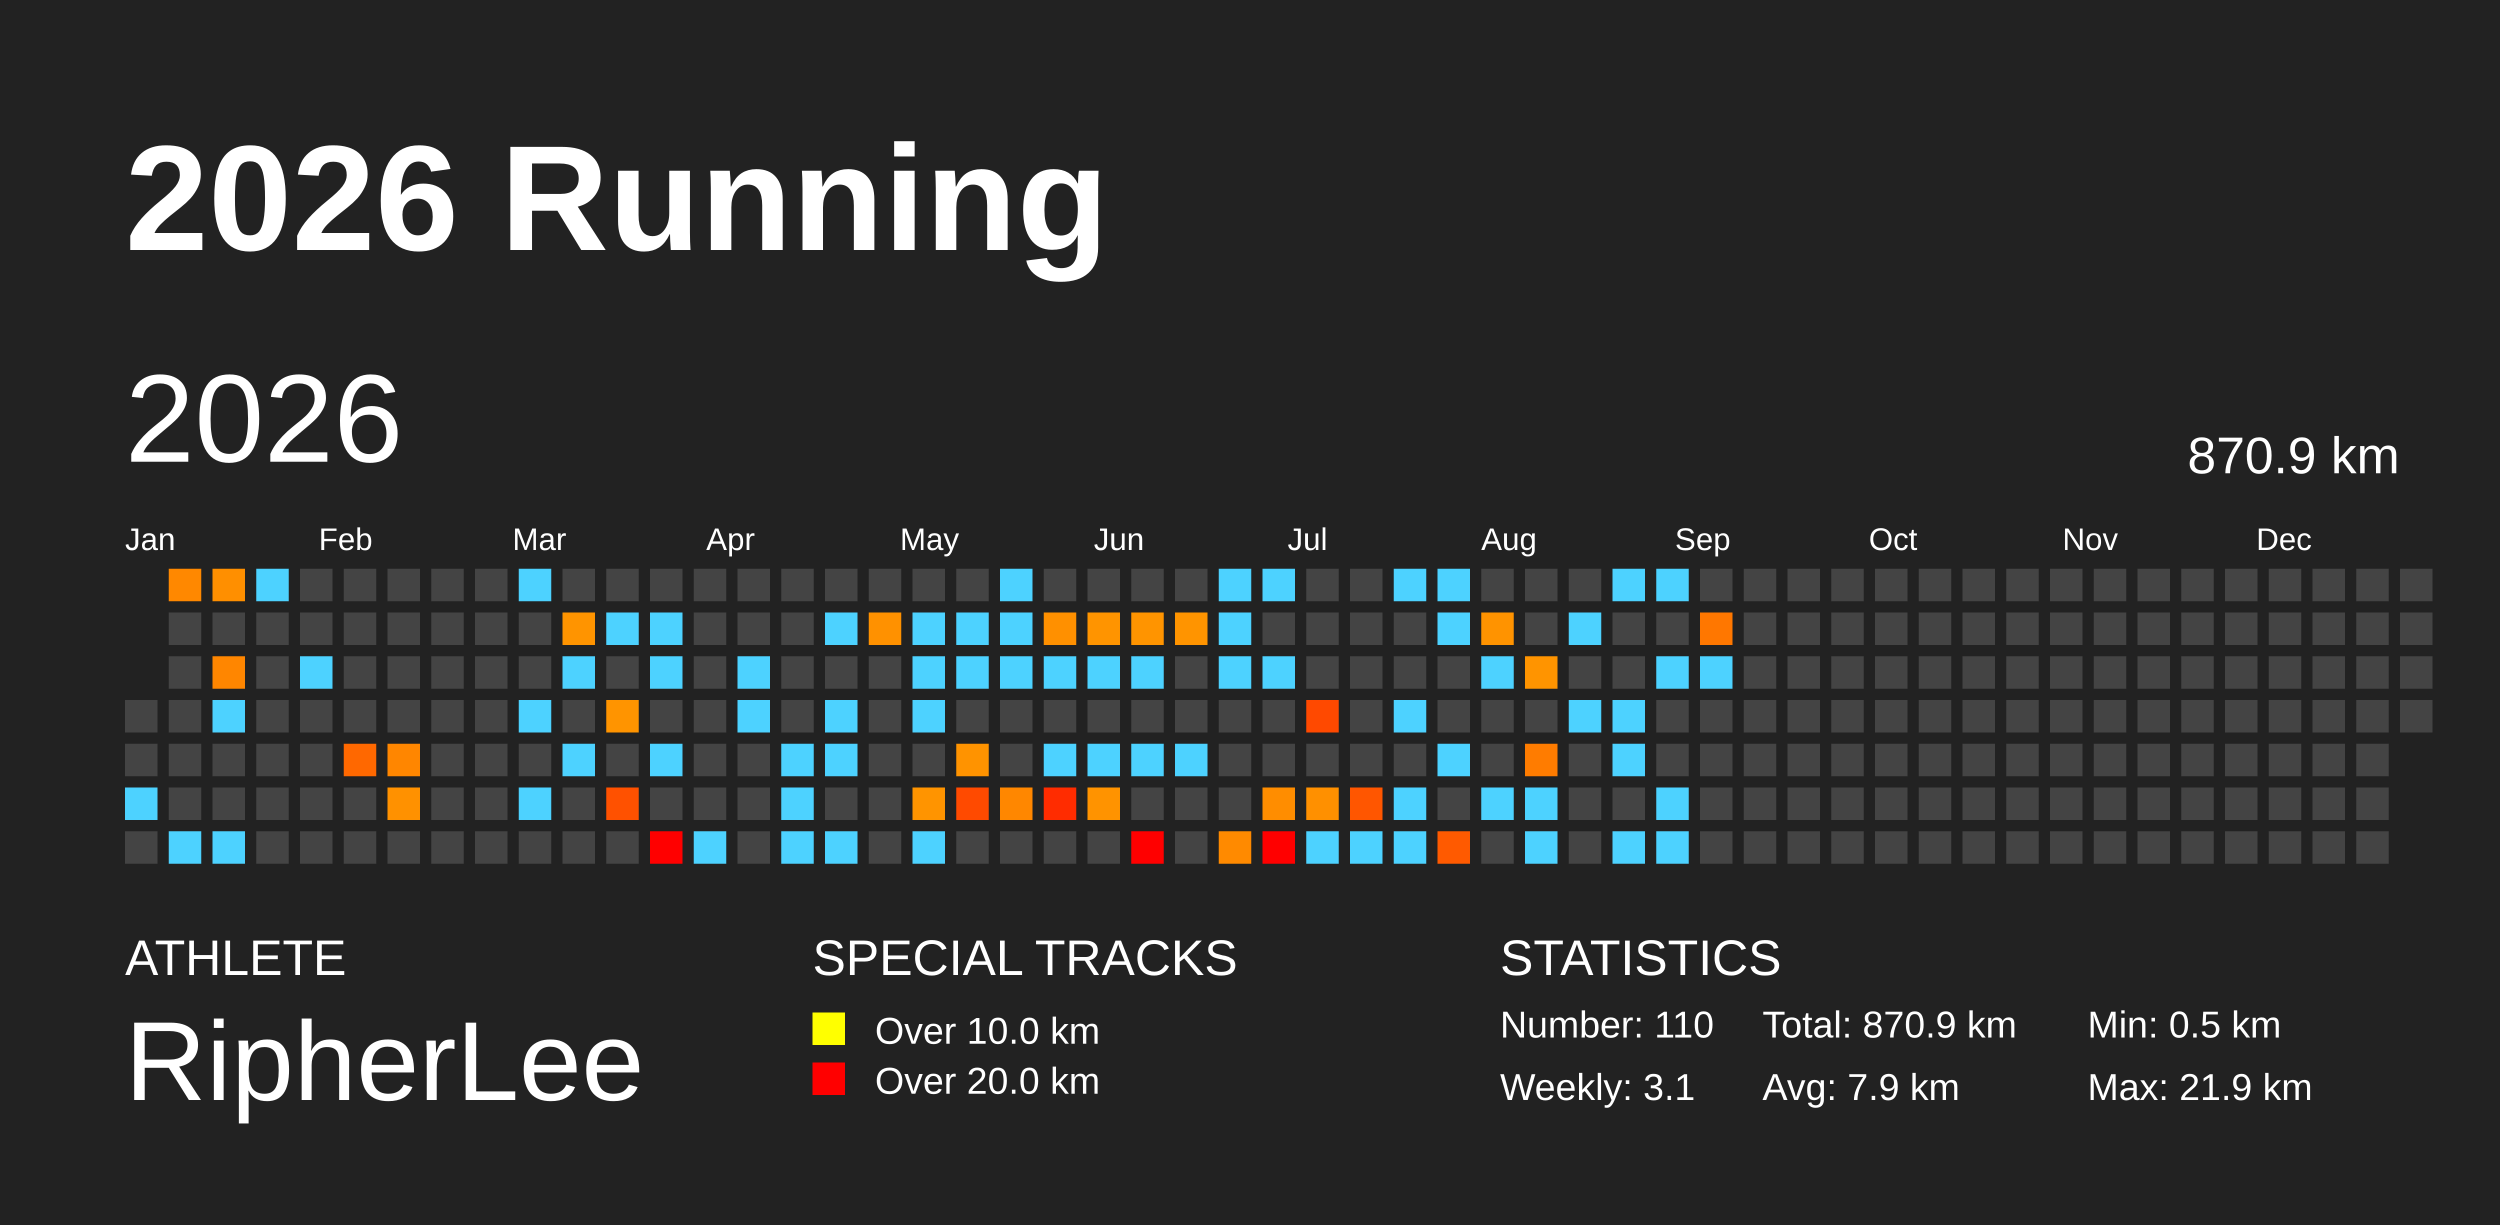
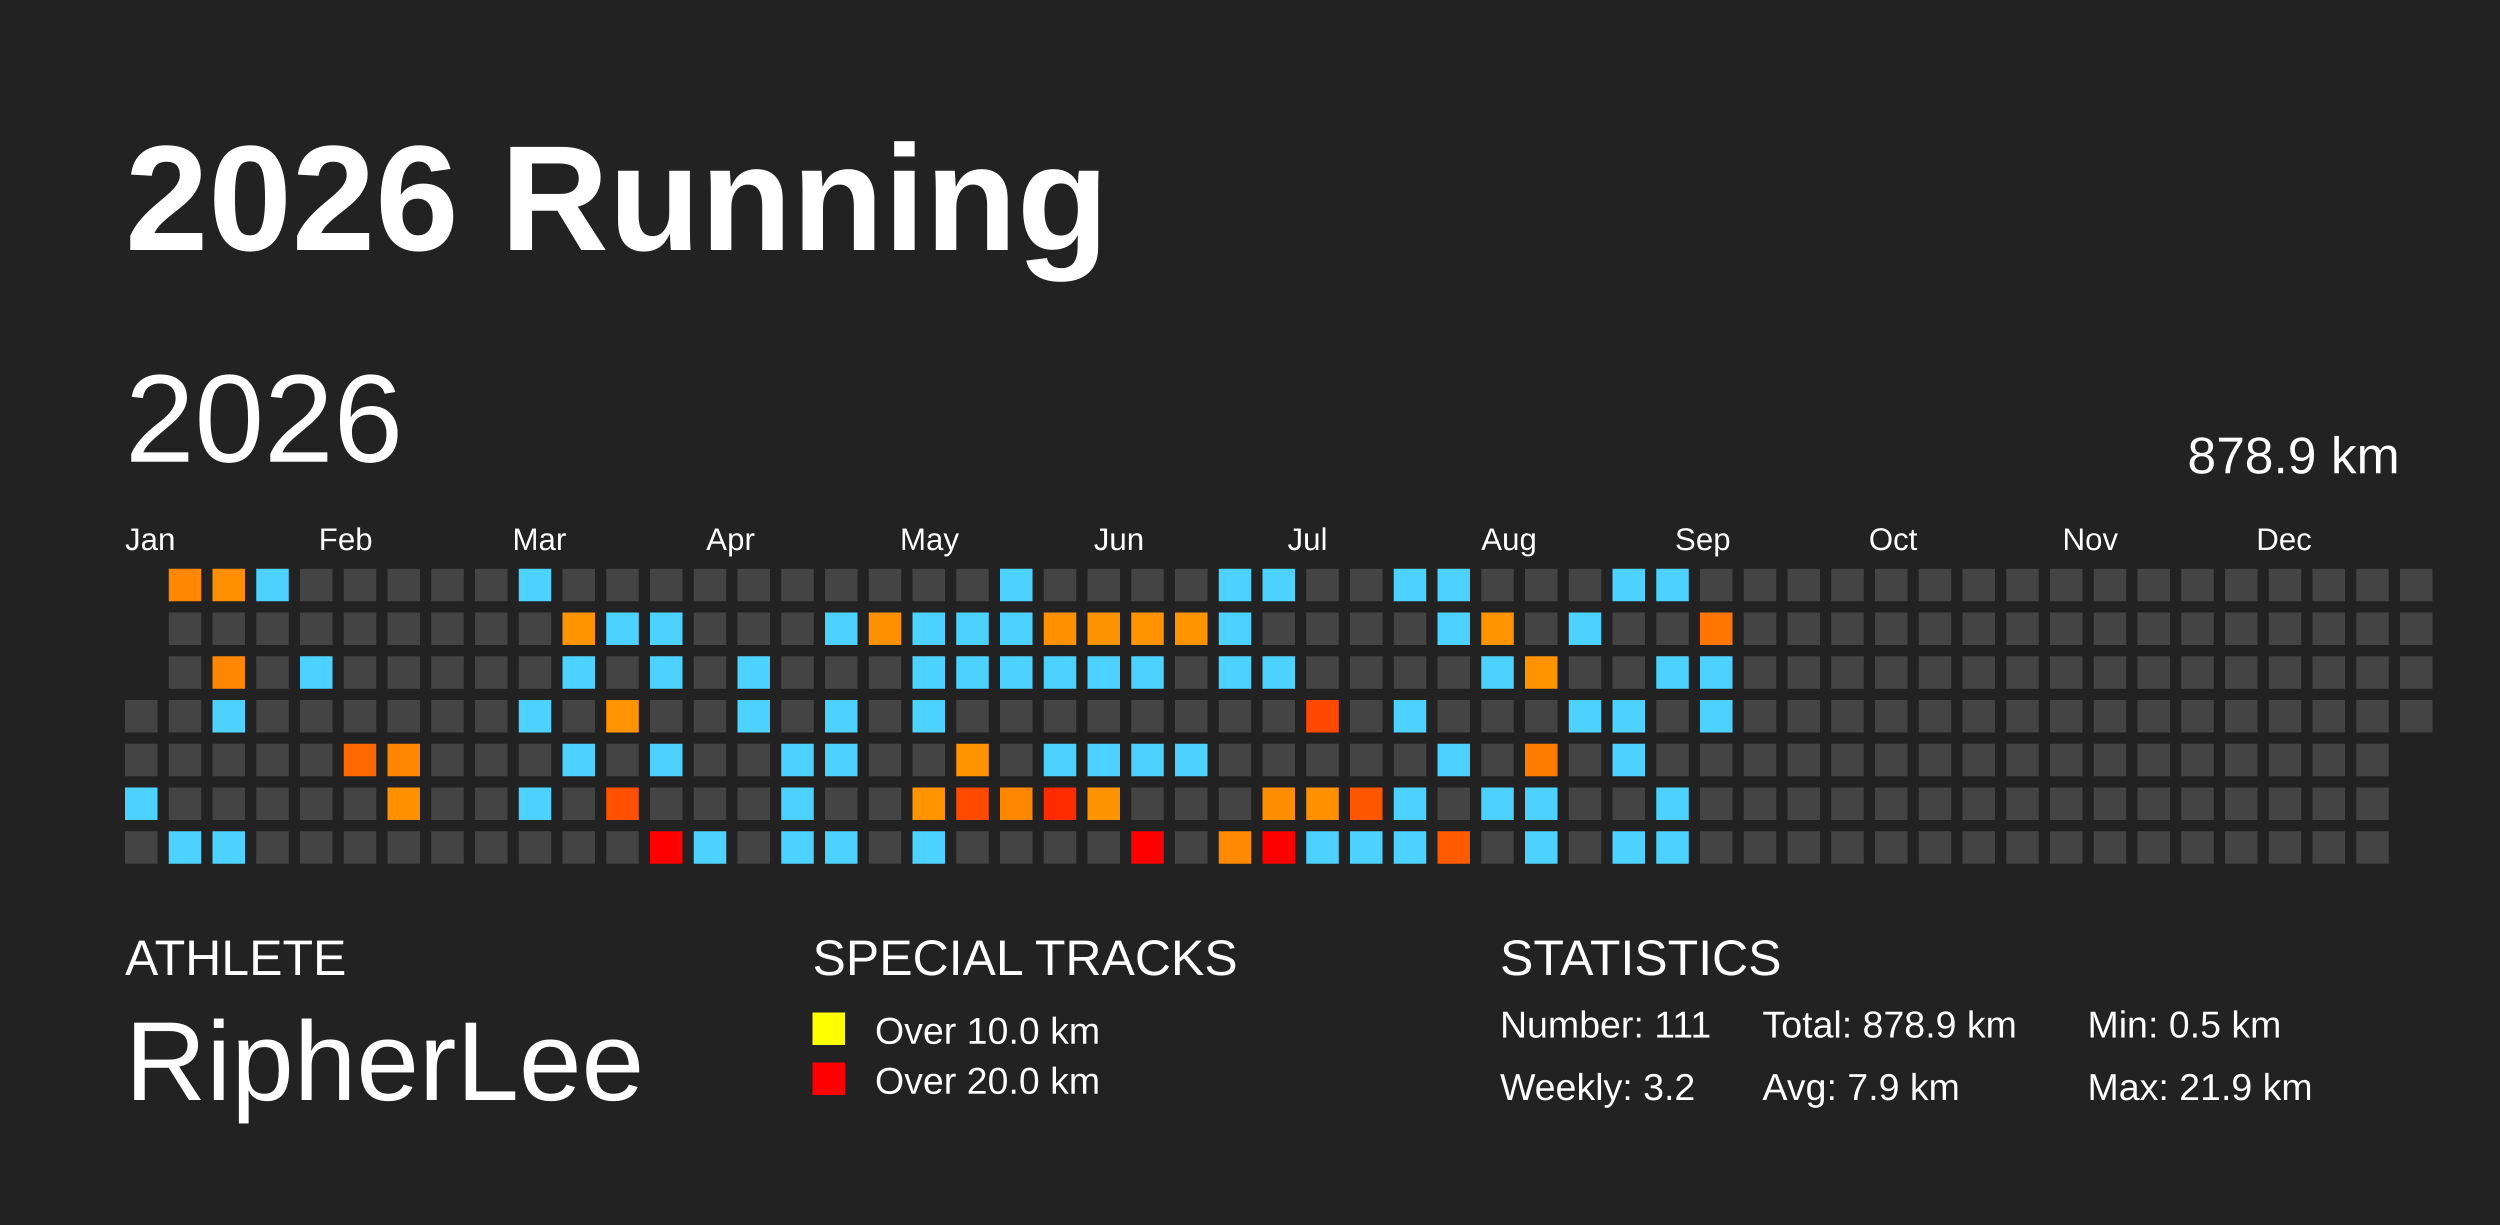
<svg xmlns="http://www.w3.org/2000/svg" baseProfile="full" height="98mm" version="1.1" viewBox="0,0,200,98" width="200mm">
  <defs />
  <rect fill="#222222" height="98" width="200" x="0" y="0" />
  <text fill="#FFFFFF" style="font-size:12px; font-family:Arial; font-weight:bold;" x="10" y="20">2026 Running</text>
  <text fill="#FFFFFF" style="font-size:4px; font-family:Arial" x="10" y="78">ATHLETE</text>
  <text fill="#FFFFFF" style="font-size:9px; font-family:Arial" x="10" y="88">RipherLee</text>
  <text fill="#FFFFFF" style="font-size:4px; font-family:Arial" x="65" y="78">SPECIAL TRACKS</text>
  <rect fill="yellow" height="2.6" width="2.6" x="65" y="81" />
  <text fill="#FFFFFF" style="font-size:3px; font-family:Arial" x="70" y="83.5">Over 10.0 km</text>
  <rect fill="red" height="2.6" width="2.6" x="65" y="85" />
  <text fill="#FFFFFF" style="font-size:3px; font-family:Arial" x="70" y="87.5">Over 20.0 km</text>
  <text fill="#FFFFFF" style="font-size:4px; font-family:Arial" x="120" y="78">STATISTICS</text>
-   <text fill="#FFFFFF" style="font-size:3px; font-family:Arial" x="120" y="83">Number: 110</text>
-   <text fill="#FFFFFF" style="font-size:3px; font-family:Arial" x="120" y="88">Weekly: 3.1</text>
-   <text fill="#FFFFFF" style="font-size:3px; font-family:Arial" x="141" y="83">Total: 870.9 km</text>
+   <text fill="#FFFFFF" style="font-size:3px; font-family:Arial" x="120" y="83">Number: 111</text>
+   <text fill="#FFFFFF" style="font-size:3px; font-family:Arial" x="120" y="88">Weekly: 3.2</text>
+   <text fill="#FFFFFF" style="font-size:3px; font-family:Arial" x="141" y="83">Total: 878.9 km</text>
  <text fill="#FFFFFF" style="font-size:3px; font-family:Arial" x="141" y="88">Avg: 7.9 km</text>
  <text fill="#FFFFFF" style="font-size:3px; font-family:Arial" x="167" y="83">Min: 0.5 km</text>
  <text fill="#FFFFFF" style="font-size:3px; font-family:Arial" x="167" y="88">Max: 21.9 km</text>
  <text dominant-baseline="hanging" fill="#FFFFFF" style="font-size:10.0px; font-family:Arial;" x="10" y="30">2026</text>
-   <text dominant-baseline="hanging" fill="#FFFFFF" style="font-size:4.125px; font-family:Arial;" x="175" y="35">870.9 km</text>
+   <text dominant-baseline="hanging" fill="#FFFFFF" style="font-size:4.125px; font-family:Arial;" x="175" y="35">878.9 km</text>
  <text fill="#FFFFFF" style="font-size:2.5px; font-family:Arial" x="10.0" y="44">Jan</text>
  <text fill="#FFFFFF" style="font-size:2.5px; font-family:Arial" x="25.5" y="44">Feb</text>
  <text fill="#FFFFFF" style="font-size:2.5px; font-family:Arial" x="41.0" y="44">Mar</text>
  <text fill="#FFFFFF" style="font-size:2.5px; font-family:Arial" x="56.5" y="44">Apr</text>
  <text fill="#FFFFFF" style="font-size:2.5px; font-family:Arial" x="72.0" y="44">May</text>
  <text fill="#FFFFFF" style="font-size:2.5px; font-family:Arial" x="87.5" y="44">Jun</text>
  <text fill="#FFFFFF" style="font-size:2.5px; font-family:Arial" x="103.0" y="44">Jul</text>
  <text fill="#FFFFFF" style="font-size:2.5px; font-family:Arial" x="118.5" y="44">Aug</text>
  <text fill="#FFFFFF" style="font-size:2.5px; font-family:Arial" x="134.0" y="44">Sep</text>
  <text fill="#FFFFFF" style="font-size:2.5px; font-family:Arial" x="149.5" y="44">Oct</text>
  <text fill="#FFFFFF" style="font-size:2.5px; font-family:Arial" x="165.0" y="44">Nov</text>
  <text fill="#FFFFFF" style="font-size:2.5px; font-family:Arial" x="180.5" y="44">Dec</text>
  <rect fill="#444444" height="2.6" width="2.6" x="10.0" y="56.0" />
  <rect fill="#444444" height="2.6" width="2.6" x="10.0" y="59.5" />
  <rect fill="#4dd2ff" height="2.6" width="2.6" x="10.0" y="63.0" />
  <rect fill="#444444" height="2.6" width="2.6" x="10.0" y="66.5" />
  <rect fill="#ff8800" height="2.6" width="2.6" x="13.5" y="45.5" />
  <rect fill="#444444" height="2.6" width="2.6" x="13.5" y="49.0" />
  <rect fill="#444444" height="2.6" width="2.6" x="13.5" y="52.5" />
  <rect fill="#444444" height="2.6" width="2.6" x="13.5" y="56.0" />
  <rect fill="#444444" height="2.6" width="2.6" x="13.5" y="59.5" />
  <rect fill="#444444" height="2.6" width="2.6" x="13.5" y="63.0" />
  <rect fill="#4dd2ff" height="2.6" width="2.6" x="13.5" y="66.5" />
  <rect fill="#ff8f00" height="2.6" width="2.6" x="17.0" y="45.5" />
  <rect fill="#444444" height="2.6" width="2.6" x="17.0" y="49.0" />
  <rect fill="#ff8600" height="2.6" width="2.6" x="17.0" y="52.5" />
  <rect fill="#4dd2ff" height="2.6" width="2.6" x="17.0" y="56.0" />
  <rect fill="#444444" height="2.6" width="2.6" x="17.0" y="59.5" />
  <rect fill="#444444" height="2.6" width="2.6" x="17.0" y="63.0" />
  <rect fill="#4dd2ff" height="2.6" width="2.6" x="17.0" y="66.5" />
  <rect fill="#4dd2ff" height="2.6" width="2.6" x="20.5" y="45.5" />
  <rect fill="#444444" height="2.6" width="2.6" x="20.5" y="49.0" />
  <rect fill="#444444" height="2.6" width="2.6" x="20.5" y="52.5" />
  <rect fill="#444444" height="2.6" width="2.6" x="20.5" y="56.0" />
  <rect fill="#444444" height="2.6" width="2.6" x="20.5" y="59.5" />
  <rect fill="#444444" height="2.6" width="2.6" x="20.5" y="63.0" />
  <rect fill="#444444" height="2.6" width="2.6" x="20.5" y="66.5" />
  <rect fill="#444444" height="2.6" width="2.6" x="24.0" y="45.5" />
  <rect fill="#444444" height="2.6" width="2.6" x="24.0" y="49.0" />
  <rect fill="#4dd2ff" height="2.6" width="2.6" x="24.0" y="52.5" />
  <rect fill="#444444" height="2.6" width="2.6" x="24.0" y="56.0" />
  <rect fill="#444444" height="2.6" width="2.6" x="24.0" y="59.5" />
  <rect fill="#444444" height="2.6" width="2.6" x="24.0" y="63.0" />
  <rect fill="#444444" height="2.6" width="2.6" x="24.0" y="66.5" />
  <rect fill="#444444" height="2.6" width="2.6" x="27.5" y="45.5" />
  <rect fill="#444444" height="2.6" width="2.6" x="27.5" y="49.0" />
  <rect fill="#444444" height="2.6" width="2.6" x="27.5" y="52.5" />
  <rect fill="#444444" height="2.6" width="2.6" x="27.5" y="56.0" />
  <rect fill="#ff6800" height="2.6" width="2.6" x="27.5" y="59.5" />
  <rect fill="#444444" height="2.6" width="2.6" x="27.5" y="63.0" />
  <rect fill="#444444" height="2.6" width="2.6" x="27.5" y="66.5" />
  <rect fill="#444444" height="2.6" width="2.6" x="31.0" y="45.5" />
  <rect fill="#444444" height="2.6" width="2.6" x="31.0" y="49.0" />
  <rect fill="#444444" height="2.6" width="2.6" x="31.0" y="52.5" />
  <rect fill="#444444" height="2.6" width="2.6" x="31.0" y="56.0" />
  <rect fill="#ff8600" height="2.6" width="2.6" x="31.0" y="59.5" />
  <rect fill="#ff9100" height="2.6" width="2.6" x="31.0" y="63.0" />
  <rect fill="#444444" height="2.6" width="2.6" x="31.0" y="66.5" />
  <rect fill="#444444" height="2.6" width="2.6" x="34.5" y="45.5" />
  <rect fill="#444444" height="2.6" width="2.6" x="34.5" y="49.0" />
  <rect fill="#444444" height="2.6" width="2.6" x="34.5" y="52.5" />
  <rect fill="#444444" height="2.6" width="2.6" x="34.5" y="56.0" />
  <rect fill="#444444" height="2.6" width="2.6" x="34.5" y="59.5" />
  <rect fill="#444444" height="2.6" width="2.6" x="34.5" y="63.0" />
  <rect fill="#444444" height="2.6" width="2.6" x="34.5" y="66.5" />
  <rect fill="#444444" height="2.6" width="2.6" x="38.0" y="45.5" />
  <rect fill="#444444" height="2.6" width="2.6" x="38.0" y="49.0" />
  <rect fill="#444444" height="2.6" width="2.6" x="38.0" y="52.5" />
  <rect fill="#444444" height="2.6" width="2.6" x="38.0" y="56.0" />
  <rect fill="#444444" height="2.6" width="2.6" x="38.0" y="59.5" />
  <rect fill="#444444" height="2.6" width="2.6" x="38.0" y="63.0" />
  <rect fill="#444444" height="2.6" width="2.6" x="38.0" y="66.5" />
  <rect fill="#4dd2ff" height="2.6" width="2.6" x="41.5" y="45.5" />
  <rect fill="#444444" height="2.6" width="2.6" x="41.5" y="49.0" />
  <rect fill="#444444" height="2.6" width="2.6" x="41.5" y="52.5" />
  <rect fill="#4dd2ff" height="2.6" width="2.6" x="41.5" y="56.0" />
  <rect fill="#444444" height="2.6" width="2.6" x="41.5" y="59.5" />
  <rect fill="#4dd2ff" height="2.6" width="2.6" x="41.5" y="63.0" />
  <rect fill="#444444" height="2.6" width="2.6" x="41.5" y="66.5" />
  <rect fill="#444444" height="2.6" width="2.6" x="45.0" y="45.5" />
  <rect fill="#ff9400" height="2.6" width="2.6" x="45.0" y="49.0" />
  <rect fill="#4dd2ff" height="2.6" width="2.6" x="45.0" y="52.5" />
  <rect fill="#444444" height="2.6" width="2.6" x="45.0" y="56.0" />
  <rect fill="#4dd2ff" height="2.6" width="2.6" x="45.0" y="59.5" />
  <rect fill="#444444" height="2.6" width="2.6" x="45.0" y="63.0" />
  <rect fill="#444444" height="2.6" width="2.6" x="45.0" y="66.5" />
  <rect fill="#444444" height="2.6" width="2.6" x="48.5" y="45.5" />
  <rect fill="#4dd2ff" height="2.6" width="2.6" x="48.5" y="49.0" />
  <rect fill="#444444" height="2.6" width="2.6" x="48.5" y="52.5" />
  <rect fill="#ff9400" height="2.6" width="2.6" x="48.5" y="56.0" />
  <rect fill="#444444" height="2.6" width="2.6" x="48.5" y="59.5" />
  <rect fill="#ff5100" height="2.6" width="2.6" x="48.5" y="63.0" />
  <rect fill="#444444" height="2.6" width="2.6" x="48.5" y="66.5" />
  <rect fill="#444444" height="2.6" width="2.6" x="52.0" y="45.5" />
  <rect fill="#4dd2ff" height="2.6" width="2.6" x="52.0" y="49.0" />
  <rect fill="#4dd2ff" height="2.6" width="2.6" x="52.0" y="52.5" />
  <rect fill="#444444" height="2.6" width="2.6" x="52.0" y="56.0" />
  <rect fill="#4dd2ff" height="2.6" width="2.6" x="52.0" y="59.5" />
  <rect fill="#444444" height="2.6" width="2.6" x="52.0" y="63.0" />
  <rect fill="red" height="2.6" width="2.6" x="52.0" y="66.5" />
  <rect fill="#444444" height="2.6" width="2.6" x="55.5" y="45.5" />
  <rect fill="#444444" height="2.6" width="2.6" x="55.5" y="49.0" />
  <rect fill="#444444" height="2.6" width="2.6" x="55.5" y="52.5" />
  <rect fill="#444444" height="2.6" width="2.6" x="55.5" y="56.0" />
  <rect fill="#444444" height="2.6" width="2.6" x="55.5" y="59.5" />
  <rect fill="#444444" height="2.6" width="2.6" x="55.5" y="63.0" />
  <rect fill="#4dd2ff" height="2.6" width="2.6" x="55.5" y="66.5" />
  <rect fill="#444444" height="2.6" width="2.6" x="59.0" y="45.5" />
  <rect fill="#444444" height="2.6" width="2.6" x="59.0" y="49.0" />
  <rect fill="#4dd2ff" height="2.6" width="2.6" x="59.0" y="52.5" />
  <rect fill="#4dd2ff" height="2.6" width="2.6" x="59.0" y="56.0" />
  <rect fill="#444444" height="2.6" width="2.6" x="59.0" y="59.5" />
  <rect fill="#444444" height="2.6" width="2.6" x="59.0" y="63.0" />
  <rect fill="#444444" height="2.6" width="2.6" x="59.0" y="66.5" />
  <rect fill="#444444" height="2.6" width="2.6" x="62.5" y="45.5" />
  <rect fill="#444444" height="2.6" width="2.6" x="62.5" y="49.0" />
  <rect fill="#444444" height="2.6" width="2.6" x="62.5" y="52.5" />
  <rect fill="#444444" height="2.6" width="2.6" x="62.5" y="56.0" />
  <rect fill="#4dd2ff" height="2.6" width="2.6" x="62.5" y="59.5" />
  <rect fill="#4dd2ff" height="2.6" width="2.6" x="62.5" y="63.0" />
  <rect fill="#4dd2ff" height="2.6" width="2.6" x="62.5" y="66.5" />
  <rect fill="#444444" height="2.6" width="2.6" x="66.0" y="45.5" />
  <rect fill="#4dd2ff" height="2.6" width="2.6" x="66.0" y="49.0" />
  <rect fill="#444444" height="2.6" width="2.6" x="66.0" y="52.5" />
  <rect fill="#4dd2ff" height="2.6" width="2.6" x="66.0" y="56.0" />
  <rect fill="#4dd2ff" height="2.6" width="2.6" x="66.0" y="59.5" />
  <rect fill="#444444" height="2.6" width="2.6" x="66.0" y="63.0" />
  <rect fill="#4dd2ff" height="2.6" width="2.6" x="66.0" y="66.5" />
  <rect fill="#444444" height="2.6" width="2.6" x="69.5" y="45.5" />
  <rect fill="#ff9100" height="2.6" width="2.6" x="69.5" y="49.0" />
  <rect fill="#444444" height="2.6" width="2.6" x="69.5" y="52.5" />
  <rect fill="#444444" height="2.6" width="2.6" x="69.5" y="56.0" />
  <rect fill="#444444" height="2.6" width="2.6" x="69.5" y="59.5" />
  <rect fill="#444444" height="2.6" width="2.6" x="69.5" y="63.0" />
  <rect fill="#444444" height="2.6" width="2.6" x="69.5" y="66.5" />
  <rect fill="#444444" height="2.6" width="2.6" x="73.0" y="45.5" />
  <rect fill="#4dd2ff" height="2.6" width="2.6" x="73.0" y="49.0" />
  <rect fill="#4dd2ff" height="2.6" width="2.6" x="73.0" y="52.5" />
  <rect fill="#4dd2ff" height="2.6" width="2.6" x="73.0" y="56.0" />
  <rect fill="#444444" height="2.6" width="2.6" x="73.0" y="59.5" />
  <rect fill="#ff9400" height="2.6" width="2.6" x="73.0" y="63.0" />
  <rect fill="#4dd2ff" height="2.6" width="2.6" x="73.0" y="66.5" />
  <rect fill="#444444" height="2.6" width="2.6" x="76.5" y="45.5" />
  <rect fill="#4dd2ff" height="2.6" width="2.6" x="76.5" y="49.0" />
  <rect fill="#4dd2ff" height="2.6" width="2.6" x="76.5" y="52.5" />
  <rect fill="#444444" height="2.6" width="2.6" x="76.5" y="56.0" />
  <rect fill="#ff9300" height="2.6" width="2.6" x="76.5" y="59.5" />
  <rect fill="#ff4a00" height="2.6" width="2.6" x="76.5" y="63.0" />
  <rect fill="#444444" height="2.6" width="2.6" x="76.5" y="66.5" />
  <rect fill="#4dd2ff" height="2.6" width="2.6" x="80.0" y="45.5" />
  <rect fill="#4dd2ff" height="2.6" width="2.6" x="80.0" y="49.0" />
  <rect fill="#4dd2ff" height="2.6" width="2.6" x="80.0" y="52.5" />
  <rect fill="#444444" height="2.6" width="2.6" x="80.0" y="56.0" />
  <rect fill="#444444" height="2.6" width="2.6" x="80.0" y="59.5" />
  <rect fill="#ff8700" height="2.6" width="2.6" x="80.0" y="63.0" />
  <rect fill="#444444" height="2.6" width="2.6" x="80.0" y="66.5" />
  <rect fill="#444444" height="2.6" width="2.6" x="83.5" y="45.5" />
  <rect fill="#ff9000" height="2.6" width="2.6" x="83.5" y="49.0" />
  <rect fill="#4dd2ff" height="2.6" width="2.6" x="83.5" y="52.5" />
  <rect fill="#444444" height="2.6" width="2.6" x="83.5" y="56.0" />
  <rect fill="#4dd2ff" height="2.6" width="2.6" x="83.5" y="59.5" />
  <rect fill="#ff2c00" height="2.6" width="2.6" x="83.5" y="63.0" />
  <rect fill="#444444" height="2.6" width="2.6" x="83.5" y="66.5" />
  <rect fill="#444444" height="2.6" width="2.6" x="87.0" y="45.5" />
  <rect fill="#ff9400" height="2.6" width="2.6" x="87.0" y="49.0" />
  <rect fill="#4dd2ff" height="2.6" width="2.6" x="87.0" y="52.5" />
  <rect fill="#444444" height="2.6" width="2.6" x="87.0" y="56.0" />
  <rect fill="#4dd2ff" height="2.6" width="2.6" x="87.0" y="59.5" />
  <rect fill="#ff9300" height="2.6" width="2.6" x="87.0" y="63.0" />
  <rect fill="#444444" height="2.6" width="2.6" x="87.0" y="66.5" />
  <rect fill="#444444" height="2.6" width="2.6" x="90.5" y="45.5" />
  <rect fill="#ff9400" height="2.6" width="2.6" x="90.5" y="49.0" />
  <rect fill="#4dd2ff" height="2.6" width="2.6" x="90.5" y="52.5" />
  <rect fill="#444444" height="2.6" width="2.6" x="90.5" y="56.0" />
  <rect fill="#4dd2ff" height="2.6" width="2.6" x="90.5" y="59.5" />
  <rect fill="#444444" height="2.6" width="2.6" x="90.5" y="63.0" />
  <rect fill="red" height="2.6" width="2.6" x="90.5" y="66.5" />
  <rect fill="#444444" height="2.6" width="2.6" x="94.0" y="45.5" />
  <rect fill="#ff9400" height="2.6" width="2.6" x="94.0" y="49.0" />
  <rect fill="#444444" height="2.6" width="2.6" x="94.0" y="52.5" />
  <rect fill="#444444" height="2.6" width="2.6" x="94.0" y="56.0" />
  <rect fill="#4dd2ff" height="2.6" width="2.6" x="94.0" y="59.5" />
  <rect fill="#444444" height="2.6" width="2.6" x="94.0" y="63.0" />
  <rect fill="#444444" height="2.6" width="2.6" x="94.0" y="66.5" />
  <rect fill="#4dd2ff" height="2.6" width="2.6" x="97.5" y="45.5" />
  <rect fill="#4dd2ff" height="2.6" width="2.6" x="97.5" y="49.0" />
  <rect fill="#4dd2ff" height="2.6" width="2.6" x="97.5" y="52.5" />
  <rect fill="#444444" height="2.6" width="2.6" x="97.5" y="56.0" />
  <rect fill="#444444" height="2.6" width="2.6" x="97.5" y="59.5" />
  <rect fill="#444444" height="2.6" width="2.6" x="97.5" y="63.0" />
  <rect fill="#ff8a00" height="2.6" width="2.6" x="97.5" y="66.5" />
  <rect fill="#4dd2ff" height="2.6" width="2.6" x="101.0" y="45.5" />
  <rect fill="#444444" height="2.6" width="2.6" x="101.0" y="49.0" />
  <rect fill="#4dd2ff" height="2.6" width="2.6" x="101.0" y="52.5" />
  <rect fill="#444444" height="2.6" width="2.6" x="101.0" y="56.0" />
  <rect fill="#444444" height="2.6" width="2.6" x="101.0" y="59.5" />
  <rect fill="#ff8d00" height="2.6" width="2.6" x="101.0" y="63.0" />
  <rect fill="red" height="2.6" width="2.6" x="101.0" y="66.5" />
  <rect fill="#444444" height="2.6" width="2.6" x="104.5" y="45.5" />
  <rect fill="#444444" height="2.6" width="2.6" x="104.5" y="49.0" />
  <rect fill="#444444" height="2.6" width="2.6" x="104.5" y="52.5" />
  <rect fill="#ff4900" height="2.6" width="2.6" x="104.5" y="56.0" />
  <rect fill="#444444" height="2.6" width="2.6" x="104.5" y="59.5" />
  <rect fill="#ff9000" height="2.6" width="2.6" x="104.5" y="63.0" />
  <rect fill="#4dd2ff" height="2.6" width="2.6" x="104.5" y="66.5" />
  <rect fill="#444444" height="2.6" width="2.6" x="108.0" y="45.5" />
  <rect fill="#444444" height="2.6" width="2.6" x="108.0" y="49.0" />
  <rect fill="#444444" height="2.6" width="2.6" x="108.0" y="52.5" />
  <rect fill="#444444" height="2.6" width="2.6" x="108.0" y="56.0" />
  <rect fill="#444444" height="2.6" width="2.6" x="108.0" y="59.5" />
  <rect fill="#ff5600" height="2.6" width="2.6" x="108.0" y="63.0" />
  <rect fill="#4dd2ff" height="2.6" width="2.6" x="108.0" y="66.5" />
  <rect fill="#4dd2ff" height="2.6" width="2.6" x="111.5" y="45.5" />
  <rect fill="#444444" height="2.6" width="2.6" x="111.5" y="49.0" />
  <rect fill="#444444" height="2.6" width="2.6" x="111.5" y="52.5" />
  <rect fill="#4dd2ff" height="2.6" width="2.6" x="111.5" y="56.0" />
  <rect fill="#444444" height="2.6" width="2.6" x="111.5" y="59.5" />
  <rect fill="#4dd2ff" height="2.6" width="2.6" x="111.5" y="63.0" />
  <rect fill="#4dd2ff" height="2.6" width="2.6" x="111.5" y="66.5" />
  <rect fill="#4dd2ff" height="2.6" width="2.6" x="115.0" y="45.5" />
  <rect fill="#4dd2ff" height="2.6" width="2.6" x="115.0" y="49.0" />
  <rect fill="#444444" height="2.6" width="2.6" x="115.0" y="52.5" />
  <rect fill="#444444" height="2.6" width="2.6" x="115.0" y="56.0" />
  <rect fill="#4dd2ff" height="2.6" width="2.6" x="115.0" y="59.5" />
  <rect fill="#444444" height="2.6" width="2.6" x="115.0" y="63.0" />
  <rect fill="#ff5a00" height="2.6" width="2.6" x="115.0" y="66.5" />
  <rect fill="#444444" height="2.6" width="2.6" x="118.5" y="45.5" />
  <rect fill="#ff9300" height="2.6" width="2.6" x="118.5" y="49.0" />
  <rect fill="#4dd2ff" height="2.6" width="2.6" x="118.5" y="52.5" />
  <rect fill="#444444" height="2.6" width="2.6" x="118.5" y="56.0" />
  <rect fill="#444444" height="2.6" width="2.6" x="118.5" y="59.5" />
  <rect fill="#4dd2ff" height="2.6" width="2.6" x="118.5" y="63.0" />
  <rect fill="#444444" height="2.6" width="2.6" x="118.5" y="66.5" />
  <rect fill="#444444" height="2.6" width="2.6" x="122.0" y="45.5" />
  <rect fill="#444444" height="2.6" width="2.6" x="122.0" y="49.0" />
  <rect fill="#ff9400" height="2.6" width="2.6" x="122.0" y="52.5" />
  <rect fill="#444444" height="2.6" width="2.6" x="122.0" y="56.0" />
  <rect fill="#ff7c00" height="2.6" width="2.6" x="122.0" y="59.5" />
  <rect fill="#4dd2ff" height="2.6" width="2.6" x="122.0" y="63.0" />
  <rect fill="#4dd2ff" height="2.6" width="2.6" x="122.0" y="66.5" />
  <rect fill="#444444" height="2.6" width="2.6" x="125.5" y="45.5" />
  <rect fill="#4dd2ff" height="2.6" width="2.6" x="125.5" y="49.0" />
  <rect fill="#444444" height="2.6" width="2.6" x="125.5" y="52.5" />
  <rect fill="#4dd2ff" height="2.6" width="2.6" x="125.5" y="56.0" />
  <rect fill="#444444" height="2.6" width="2.6" x="125.5" y="59.5" />
  <rect fill="#444444" height="2.6" width="2.6" x="125.5" y="63.0" />
  <rect fill="#444444" height="2.6" width="2.6" x="125.5" y="66.5" />
  <rect fill="#4dd2ff" height="2.6" width="2.6" x="129.0" y="45.5" />
  <rect fill="#444444" height="2.6" width="2.6" x="129.0" y="49.0" />
  <rect fill="#444444" height="2.6" width="2.6" x="129.0" y="52.5" />
  <rect fill="#4dd2ff" height="2.6" width="2.6" x="129.0" y="56.0" />
  <rect fill="#4dd2ff" height="2.6" width="2.6" x="129.0" y="59.5" />
  <rect fill="#444444" height="2.6" width="2.6" x="129.0" y="63.0" />
  <rect fill="#4dd2ff" height="2.6" width="2.6" x="129.0" y="66.5" />
  <rect fill="#4dd2ff" height="2.6" width="2.6" x="132.5" y="45.5" />
  <rect fill="#444444" height="2.6" width="2.6" x="132.5" y="49.0" />
  <rect fill="#4dd2ff" height="2.6" width="2.6" x="132.5" y="52.5" />
  <rect fill="#444444" height="2.6" width="2.6" x="132.5" y="56.0" />
  <rect fill="#444444" height="2.6" width="2.6" x="132.5" y="59.5" />
  <rect fill="#4dd2ff" height="2.6" width="2.6" x="132.5" y="63.0" />
  <rect fill="#4dd2ff" height="2.6" width="2.6" x="132.5" y="66.5" />
  <rect fill="#444444" height="2.6" width="2.6" x="136.0" y="45.5" />
  <rect fill="#ff7700" height="2.6" width="2.6" x="136.0" y="49.0" />
  <rect fill="#4dd2ff" height="2.6" width="2.6" x="136.0" y="52.5" />
-   <rect fill="#444444" height="2.6" width="2.6" x="136.0" y="56.0" />
+   <rect fill="#4dd2ff" height="2.6" width="2.6" x="136.0" y="56.0" />
  <rect fill="#444444" height="2.6" width="2.6" x="136.0" y="59.5" />
  <rect fill="#444444" height="2.6" width="2.6" x="136.0" y="63.0" />
  <rect fill="#444444" height="2.6" width="2.6" x="136.0" y="66.5" />
  <rect fill="#444444" height="2.6" width="2.6" x="139.5" y="45.5" />
  <rect fill="#444444" height="2.6" width="2.6" x="139.5" y="49.0" />
  <rect fill="#444444" height="2.6" width="2.6" x="139.5" y="52.5" />
  <rect fill="#444444" height="2.6" width="2.6" x="139.5" y="56.0" />
  <rect fill="#444444" height="2.6" width="2.6" x="139.5" y="59.5" />
  <rect fill="#444444" height="2.6" width="2.6" x="139.5" y="63.0" />
  <rect fill="#444444" height="2.6" width="2.6" x="139.5" y="66.5" />
  <rect fill="#444444" height="2.6" width="2.6" x="143.0" y="45.5" />
  <rect fill="#444444" height="2.6" width="2.6" x="143.0" y="49.0" />
  <rect fill="#444444" height="2.6" width="2.6" x="143.0" y="52.5" />
  <rect fill="#444444" height="2.6" width="2.6" x="143.0" y="56.0" />
  <rect fill="#444444" height="2.6" width="2.6" x="143.0" y="59.5" />
  <rect fill="#444444" height="2.6" width="2.6" x="143.0" y="63.0" />
  <rect fill="#444444" height="2.6" width="2.6" x="143.0" y="66.5" />
  <rect fill="#444444" height="2.6" width="2.6" x="146.5" y="45.5" />
  <rect fill="#444444" height="2.6" width="2.6" x="146.5" y="49.0" />
  <rect fill="#444444" height="2.6" width="2.6" x="146.5" y="52.5" />
  <rect fill="#444444" height="2.6" width="2.6" x="146.5" y="56.0" />
  <rect fill="#444444" height="2.6" width="2.6" x="146.5" y="59.5" />
  <rect fill="#444444" height="2.6" width="2.6" x="146.5" y="63.0" />
  <rect fill="#444444" height="2.6" width="2.6" x="146.5" y="66.5" />
  <rect fill="#444444" height="2.6" width="2.6" x="150.0" y="45.5" />
  <rect fill="#444444" height="2.6" width="2.6" x="150.0" y="49.0" />
  <rect fill="#444444" height="2.6" width="2.6" x="150.0" y="52.5" />
  <rect fill="#444444" height="2.6" width="2.6" x="150.0" y="56.0" />
  <rect fill="#444444" height="2.6" width="2.6" x="150.0" y="59.5" />
  <rect fill="#444444" height="2.6" width="2.6" x="150.0" y="63.0" />
  <rect fill="#444444" height="2.6" width="2.6" x="150.0" y="66.5" />
  <rect fill="#444444" height="2.6" width="2.6" x="153.5" y="45.5" />
  <rect fill="#444444" height="2.6" width="2.6" x="153.5" y="49.0" />
  <rect fill="#444444" height="2.6" width="2.6" x="153.5" y="52.5" />
  <rect fill="#444444" height="2.6" width="2.6" x="153.5" y="56.0" />
  <rect fill="#444444" height="2.6" width="2.6" x="153.5" y="59.5" />
  <rect fill="#444444" height="2.6" width="2.6" x="153.5" y="63.0" />
  <rect fill="#444444" height="2.6" width="2.6" x="153.5" y="66.5" />
  <rect fill="#444444" height="2.6" width="2.6" x="157.0" y="45.5" />
  <rect fill="#444444" height="2.6" width="2.6" x="157.0" y="49.0" />
  <rect fill="#444444" height="2.6" width="2.6" x="157.0" y="52.5" />
  <rect fill="#444444" height="2.6" width="2.6" x="157.0" y="56.0" />
  <rect fill="#444444" height="2.6" width="2.6" x="157.0" y="59.5" />
  <rect fill="#444444" height="2.6" width="2.6" x="157.0" y="63.0" />
  <rect fill="#444444" height="2.6" width="2.6" x="157.0" y="66.5" />
  <rect fill="#444444" height="2.6" width="2.6" x="160.5" y="45.5" />
  <rect fill="#444444" height="2.6" width="2.6" x="160.5" y="49.0" />
  <rect fill="#444444" height="2.6" width="2.6" x="160.5" y="52.5" />
  <rect fill="#444444" height="2.6" width="2.6" x="160.5" y="56.0" />
  <rect fill="#444444" height="2.6" width="2.6" x="160.5" y="59.5" />
  <rect fill="#444444" height="2.6" width="2.6" x="160.5" y="63.0" />
  <rect fill="#444444" height="2.6" width="2.6" x="160.5" y="66.5" />
  <rect fill="#444444" height="2.6" width="2.6" x="164.0" y="45.5" />
  <rect fill="#444444" height="2.6" width="2.6" x="164.0" y="49.0" />
  <rect fill="#444444" height="2.6" width="2.6" x="164.0" y="52.5" />
  <rect fill="#444444" height="2.6" width="2.6" x="164.0" y="56.0" />
  <rect fill="#444444" height="2.6" width="2.6" x="164.0" y="59.5" />
  <rect fill="#444444" height="2.6" width="2.6" x="164.0" y="63.0" />
  <rect fill="#444444" height="2.6" width="2.6" x="164.0" y="66.5" />
  <rect fill="#444444" height="2.6" width="2.6" x="167.5" y="45.5" />
  <rect fill="#444444" height="2.6" width="2.6" x="167.5" y="49.0" />
  <rect fill="#444444" height="2.6" width="2.6" x="167.5" y="52.5" />
  <rect fill="#444444" height="2.6" width="2.6" x="167.5" y="56.0" />
  <rect fill="#444444" height="2.6" width="2.6" x="167.5" y="59.5" />
  <rect fill="#444444" height="2.6" width="2.6" x="167.5" y="63.0" />
  <rect fill="#444444" height="2.6" width="2.6" x="167.5" y="66.5" />
  <rect fill="#444444" height="2.6" width="2.6" x="171.0" y="45.5" />
  <rect fill="#444444" height="2.6" width="2.6" x="171.0" y="49.0" />
  <rect fill="#444444" height="2.6" width="2.6" x="171.0" y="52.5" />
  <rect fill="#444444" height="2.6" width="2.6" x="171.0" y="56.0" />
  <rect fill="#444444" height="2.6" width="2.6" x="171.0" y="59.5" />
  <rect fill="#444444" height="2.6" width="2.6" x="171.0" y="63.0" />
  <rect fill="#444444" height="2.6" width="2.6" x="171.0" y="66.5" />
  <rect fill="#444444" height="2.6" width="2.6" x="174.5" y="45.5" />
  <rect fill="#444444" height="2.6" width="2.6" x="174.5" y="49.0" />
  <rect fill="#444444" height="2.6" width="2.6" x="174.5" y="52.5" />
  <rect fill="#444444" height="2.6" width="2.6" x="174.5" y="56.0" />
  <rect fill="#444444" height="2.6" width="2.6" x="174.5" y="59.5" />
  <rect fill="#444444" height="2.6" width="2.6" x="174.5" y="63.0" />
  <rect fill="#444444" height="2.6" width="2.6" x="174.5" y="66.5" />
  <rect fill="#444444" height="2.6" width="2.6" x="178.0" y="45.5" />
  <rect fill="#444444" height="2.6" width="2.6" x="178.0" y="49.0" />
  <rect fill="#444444" height="2.6" width="2.6" x="178.0" y="52.5" />
  <rect fill="#444444" height="2.6" width="2.6" x="178.0" y="56.0" />
  <rect fill="#444444" height="2.6" width="2.6" x="178.0" y="59.5" />
  <rect fill="#444444" height="2.6" width="2.6" x="178.0" y="63.0" />
  <rect fill="#444444" height="2.6" width="2.6" x="178.0" y="66.5" />
  <rect fill="#444444" height="2.6" width="2.6" x="181.5" y="45.5" />
  <rect fill="#444444" height="2.6" width="2.6" x="181.5" y="49.0" />
  <rect fill="#444444" height="2.6" width="2.6" x="181.5" y="52.5" />
  <rect fill="#444444" height="2.6" width="2.6" x="181.5" y="56.0" />
  <rect fill="#444444" height="2.6" width="2.6" x="181.5" y="59.5" />
  <rect fill="#444444" height="2.6" width="2.6" x="181.5" y="63.0" />
  <rect fill="#444444" height="2.6" width="2.6" x="181.5" y="66.5" />
  <rect fill="#444444" height="2.6" width="2.6" x="185.0" y="45.5" />
  <rect fill="#444444" height="2.6" width="2.6" x="185.0" y="49.0" />
  <rect fill="#444444" height="2.6" width="2.6" x="185.0" y="52.5" />
  <rect fill="#444444" height="2.6" width="2.6" x="185.0" y="56.0" />
  <rect fill="#444444" height="2.6" width="2.6" x="185.0" y="59.5" />
  <rect fill="#444444" height="2.6" width="2.6" x="185.0" y="63.0" />
  <rect fill="#444444" height="2.6" width="2.6" x="185.0" y="66.5" />
  <rect fill="#444444" height="2.6" width="2.6" x="188.5" y="45.5" />
  <rect fill="#444444" height="2.6" width="2.6" x="188.5" y="49.0" />
  <rect fill="#444444" height="2.6" width="2.6" x="188.5" y="52.5" />
  <rect fill="#444444" height="2.6" width="2.6" x="188.5" y="56.0" />
  <rect fill="#444444" height="2.6" width="2.6" x="188.5" y="59.5" />
  <rect fill="#444444" height="2.6" width="2.6" x="188.5" y="63.0" />
  <rect fill="#444444" height="2.6" width="2.6" x="188.5" y="66.5" />
  <rect fill="#444444" height="2.6" width="2.6" x="192.0" y="45.5" />
  <rect fill="#444444" height="2.6" width="2.6" x="192.0" y="49.0" />
  <rect fill="#444444" height="2.6" width="2.6" x="192.0" y="52.5" />
  <rect fill="#444444" height="2.6" width="2.6" x="192.0" y="56.0" />
</svg>
